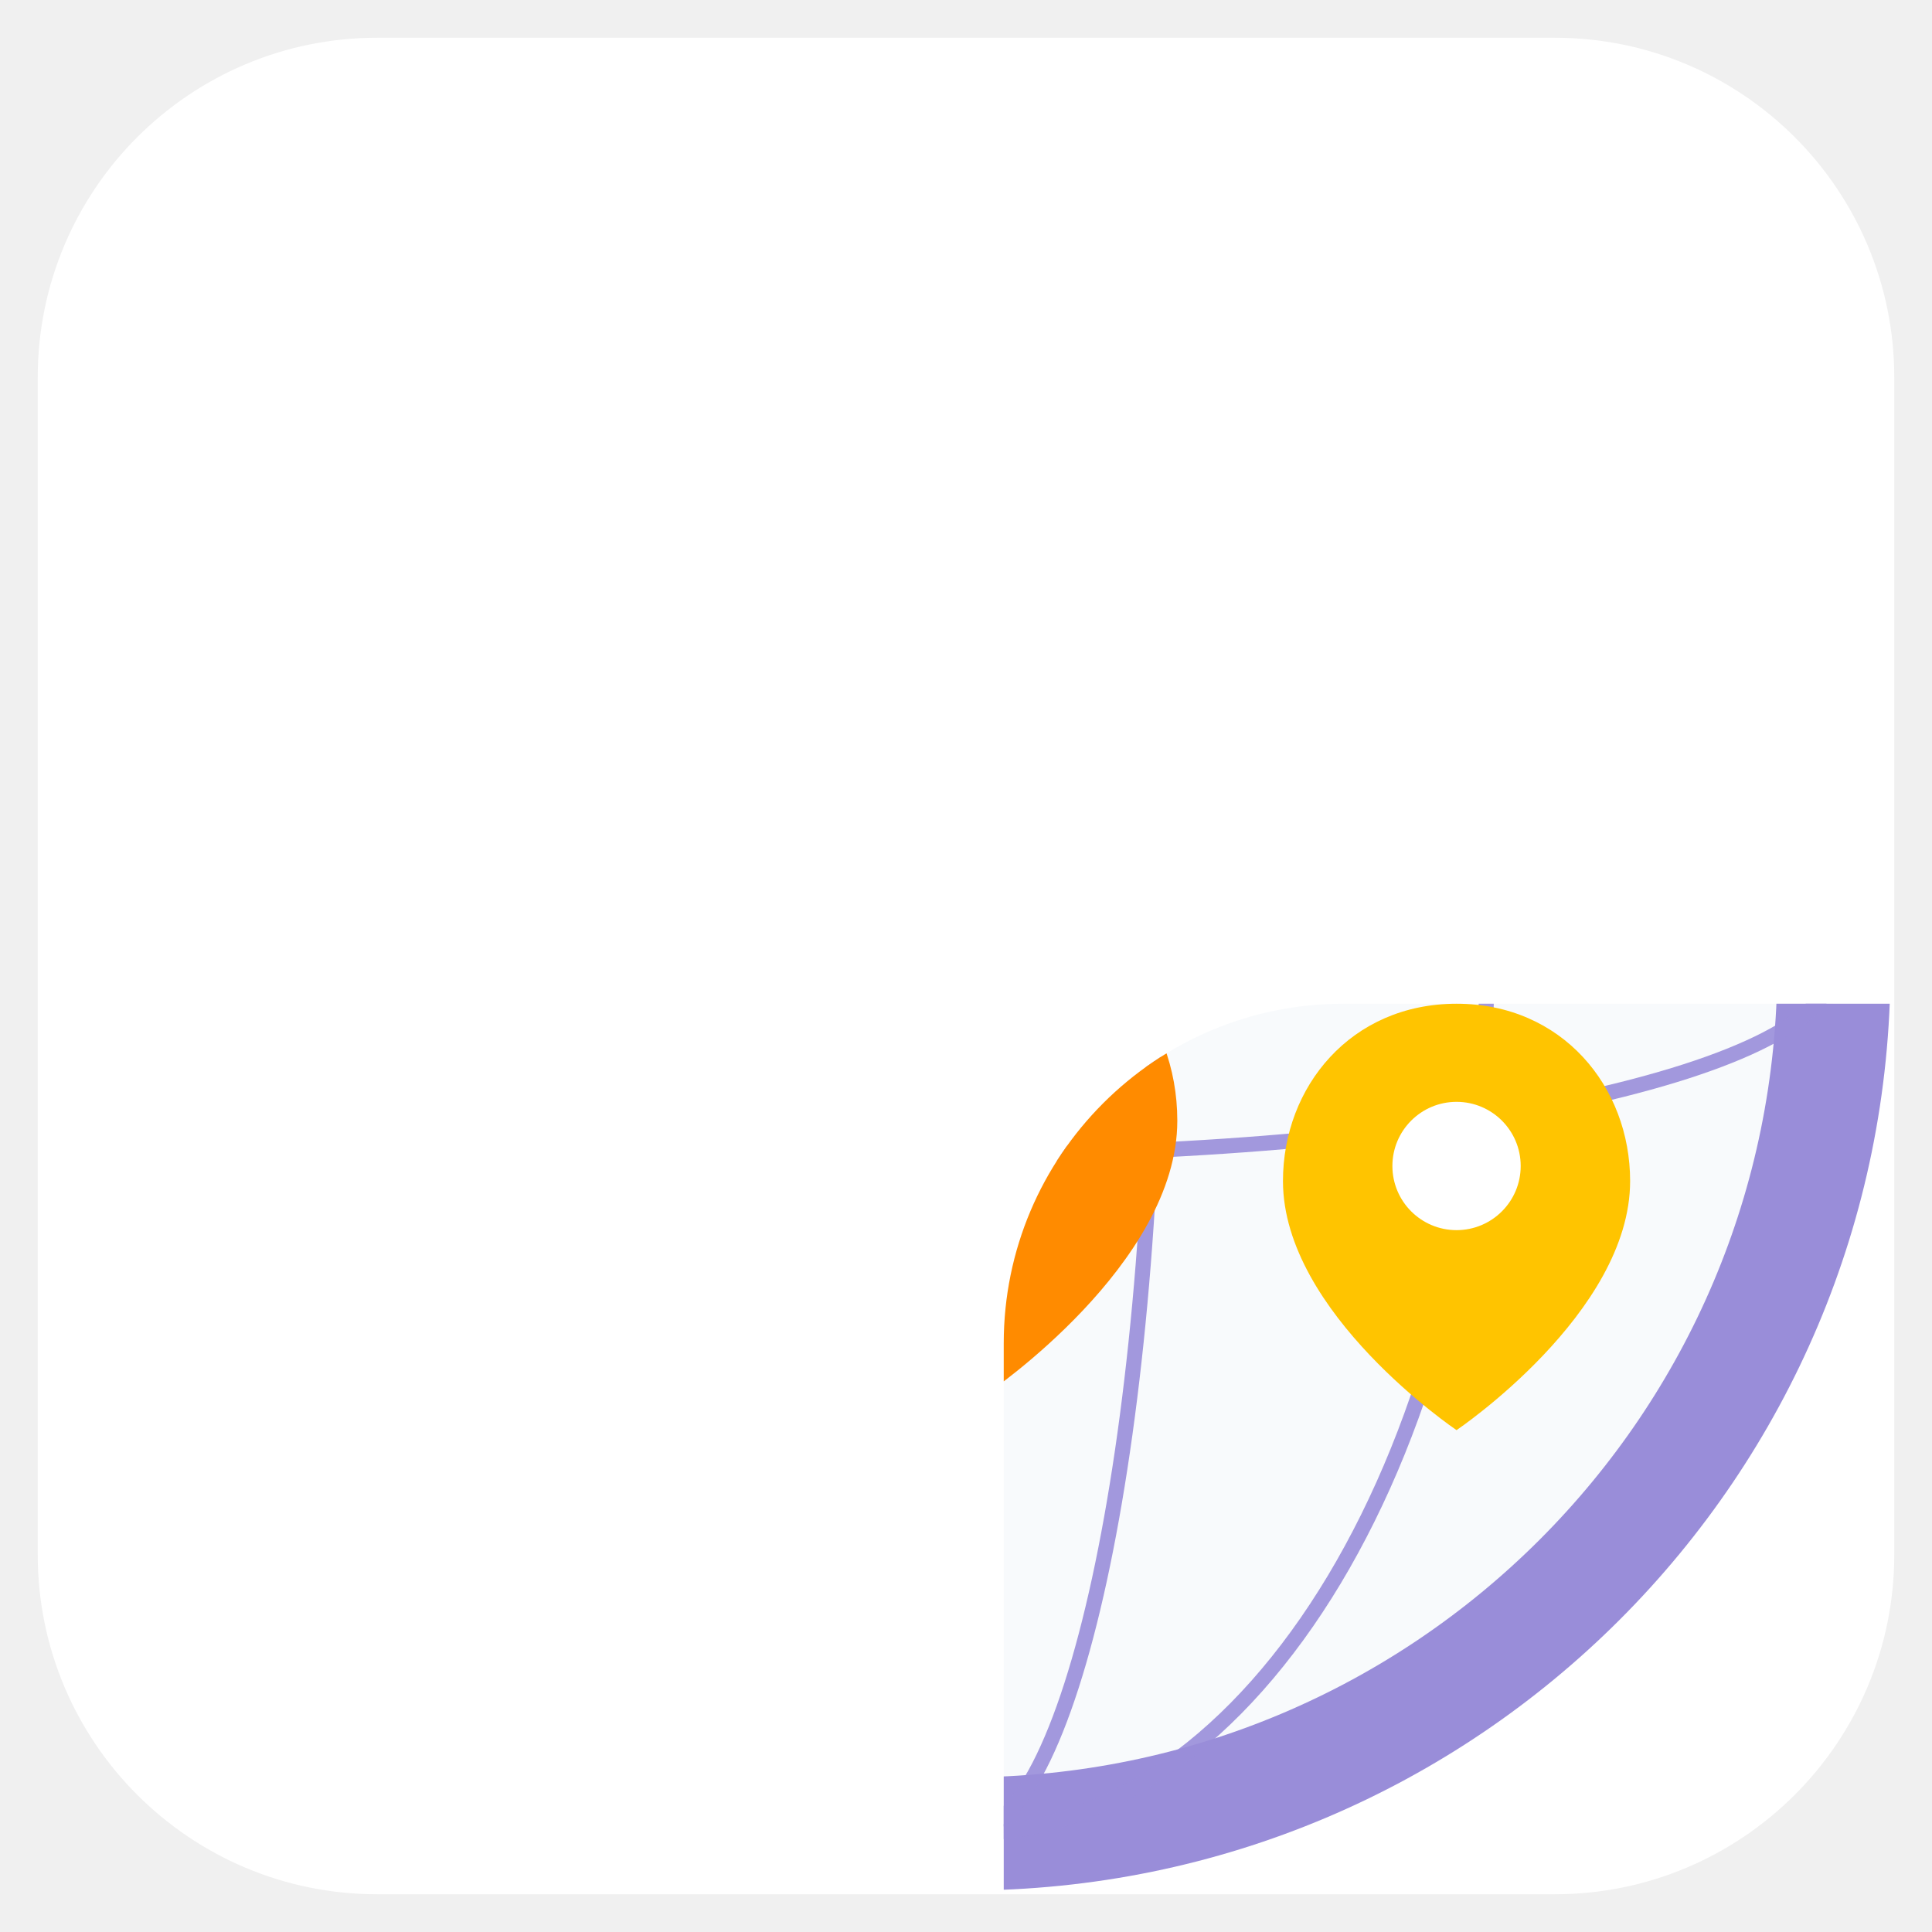
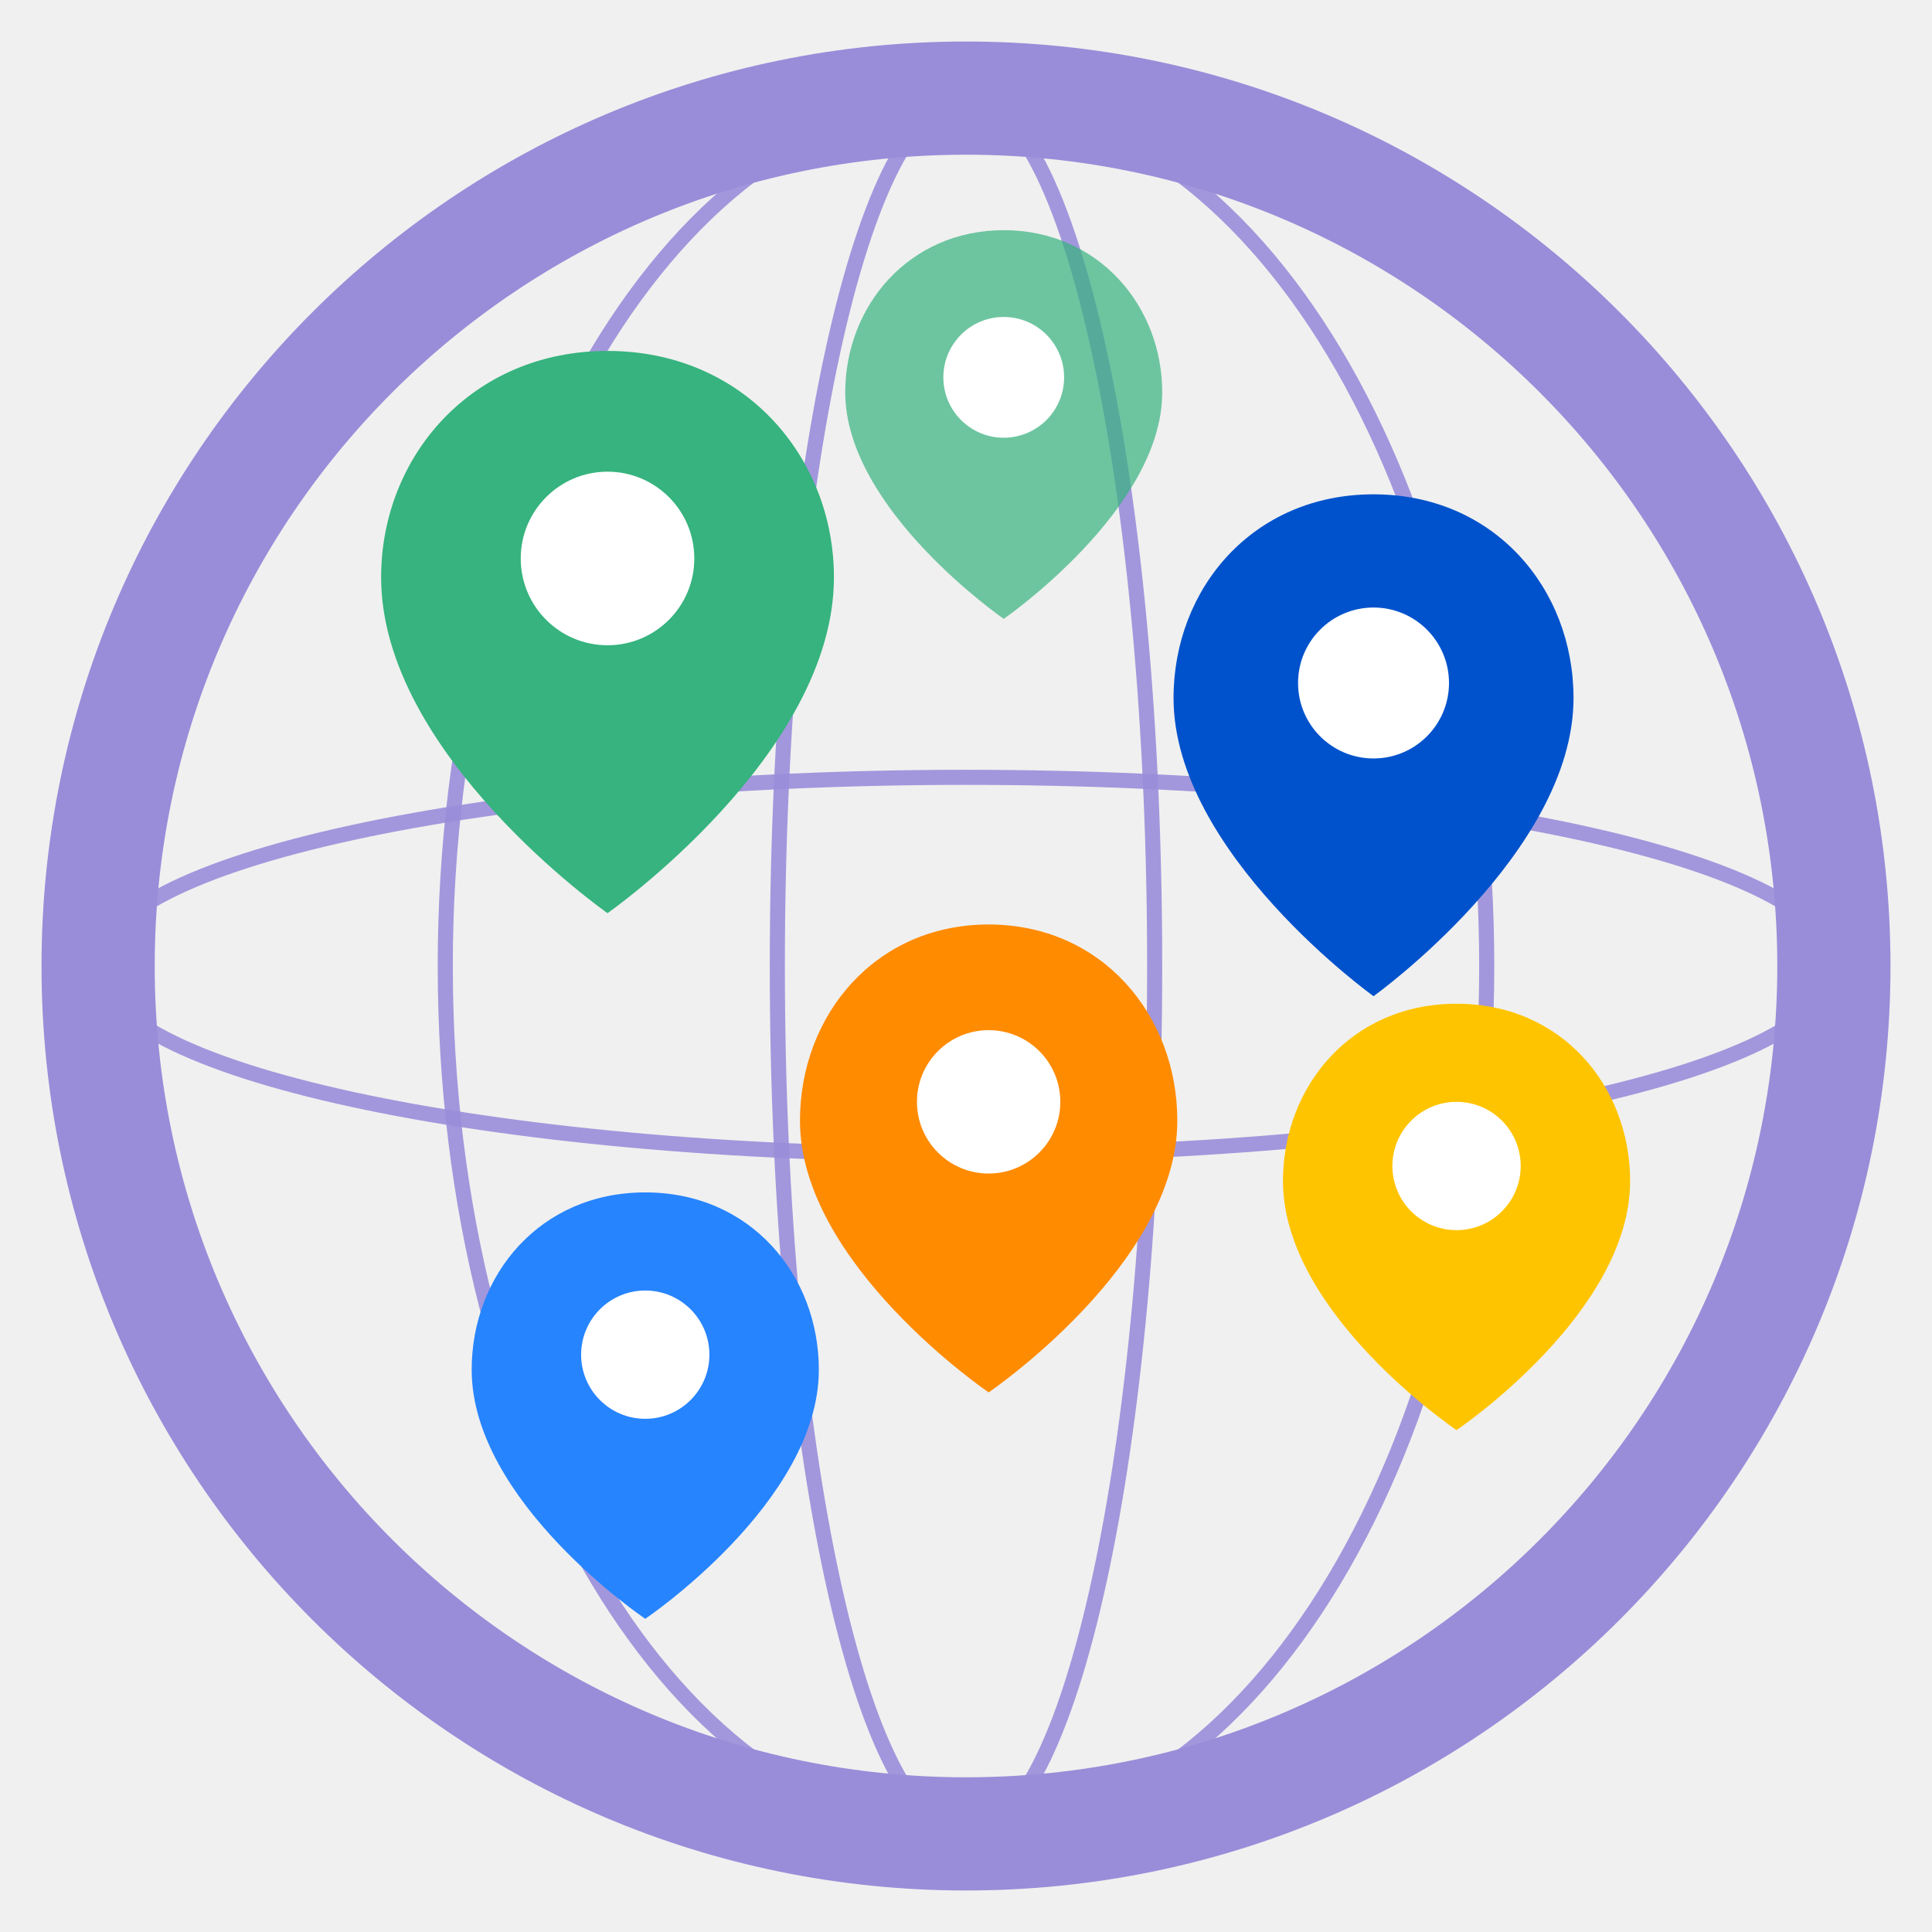
<svg xmlns="http://www.w3.org/2000/svg" width="512" height="512" viewBox="0 0 512 512" fill="none">
-   <rect x="10" y="10" width="492" height="492" rx="90" fill="white" stroke-width="4" />
-   <defs>
-     <clipPath id="container-clip">
-       <rect x="10" y="10" width="492" height="492" rx="90" />
-     </clipPath>
-   </defs>
+   <rect x="10" y="10" width="492" height="492" rx="90" fill="none" stroke-width="4" />
  <g clip-path="url(#container-clip)" transform="translate(256, 256)">
-     <circle cx="0" cy="0" r="230" stroke="#998DD9" stroke-width="30" fill="#F8FAFC" />
+     <circle cx="0" cy="0" r="230" stroke="#998DD9" stroke-width="30" fill="none" />
    <ellipse cx="0" cy="0" rx="230" ry="50" stroke="#998DD9" stroke-opacity="0.9" stroke-width="4" fill="none" />
    <ellipse cx="0" cy="0" rx="50" ry="230" stroke="#998DD9" stroke-opacity="0.9" stroke-width="4" fill="none" />
    <ellipse cx="0" cy="0" rx="138" ry="230" stroke="#998DD9" stroke-opacity="0.9" stroke-width="4" fill="none" />
    <g transform="translate(-95, -85)">
      <path d="M0 -78 C-36 -78, -60 -50, -60 -18 C-60 29, 0 71, 0 71 C0 71, 60 29, 60 -18 C60 -50, 36 -78, 0 -78 Z" fill="#36B37E" />
      <circle cx="0" cy="-23" r="23" fill="white" />
    </g>
    <g transform="translate(108, -55)">
      <path d="M0 -70 C-32 -70, -53 -45, -53 -16 C-53 25, 0 63, 0 63 C0 63, 53 25, 53 -16 C53 -45, 32 -70, 0 -70 Z" fill="#0052CC" />
      <circle cx="0" cy="-20" r="20" fill="white" />
    </g>
    <g transform="translate(6, 55)">
      <path d="M0 -66 C-30 -66, -50 -42, -50 -14 C-50 24, 0 58, 0 58 C0 58, 50 24, 50 -14 C50 -42, 30 -66, 0 -66 Z" fill="#FF8B00" />
      <circle cx="0" cy="-19" r="19" fill="white" />
    </g>
    <g transform="translate(-85, 120)">
      <path d="M0 -60 C-28 -60, -46 -38, -46 -13 C-46 22, 0 53, 0 53 C0 53, 46 22, 46 -13 C46 -38, 28 -60, 0 -60 Z" fill="#2684FF" />
      <circle cx="0" cy="-17" r="17" fill="white" />
    </g>
    <g transform="translate(10, -140)">
      <path d="M0 -55 C-25 -55, -42 -35, -42 -12 C-42 19, 0 48, 0 48 C0 48, 42 19, 42 -12 C42 -35, 25 -55, 0 -55 Z" fill="#36B37E" fill-opacity="0.7" />
      <circle cx="0" cy="-16" r="16" fill="white" />
    </g>
    <g transform="translate(130, 70)">
      <path d="M0 -60 C-28 -60, -46 -38, -46 -13 C-46 22, 0 53, 0 53 C0 53, 46 22, 46 -13 C46 -38, 28 -60, 0 -60 Z" fill="#FFC400" />
      <circle cx="0" cy="-17" r="17" fill="white" />
    </g>
  </g>
</svg>
